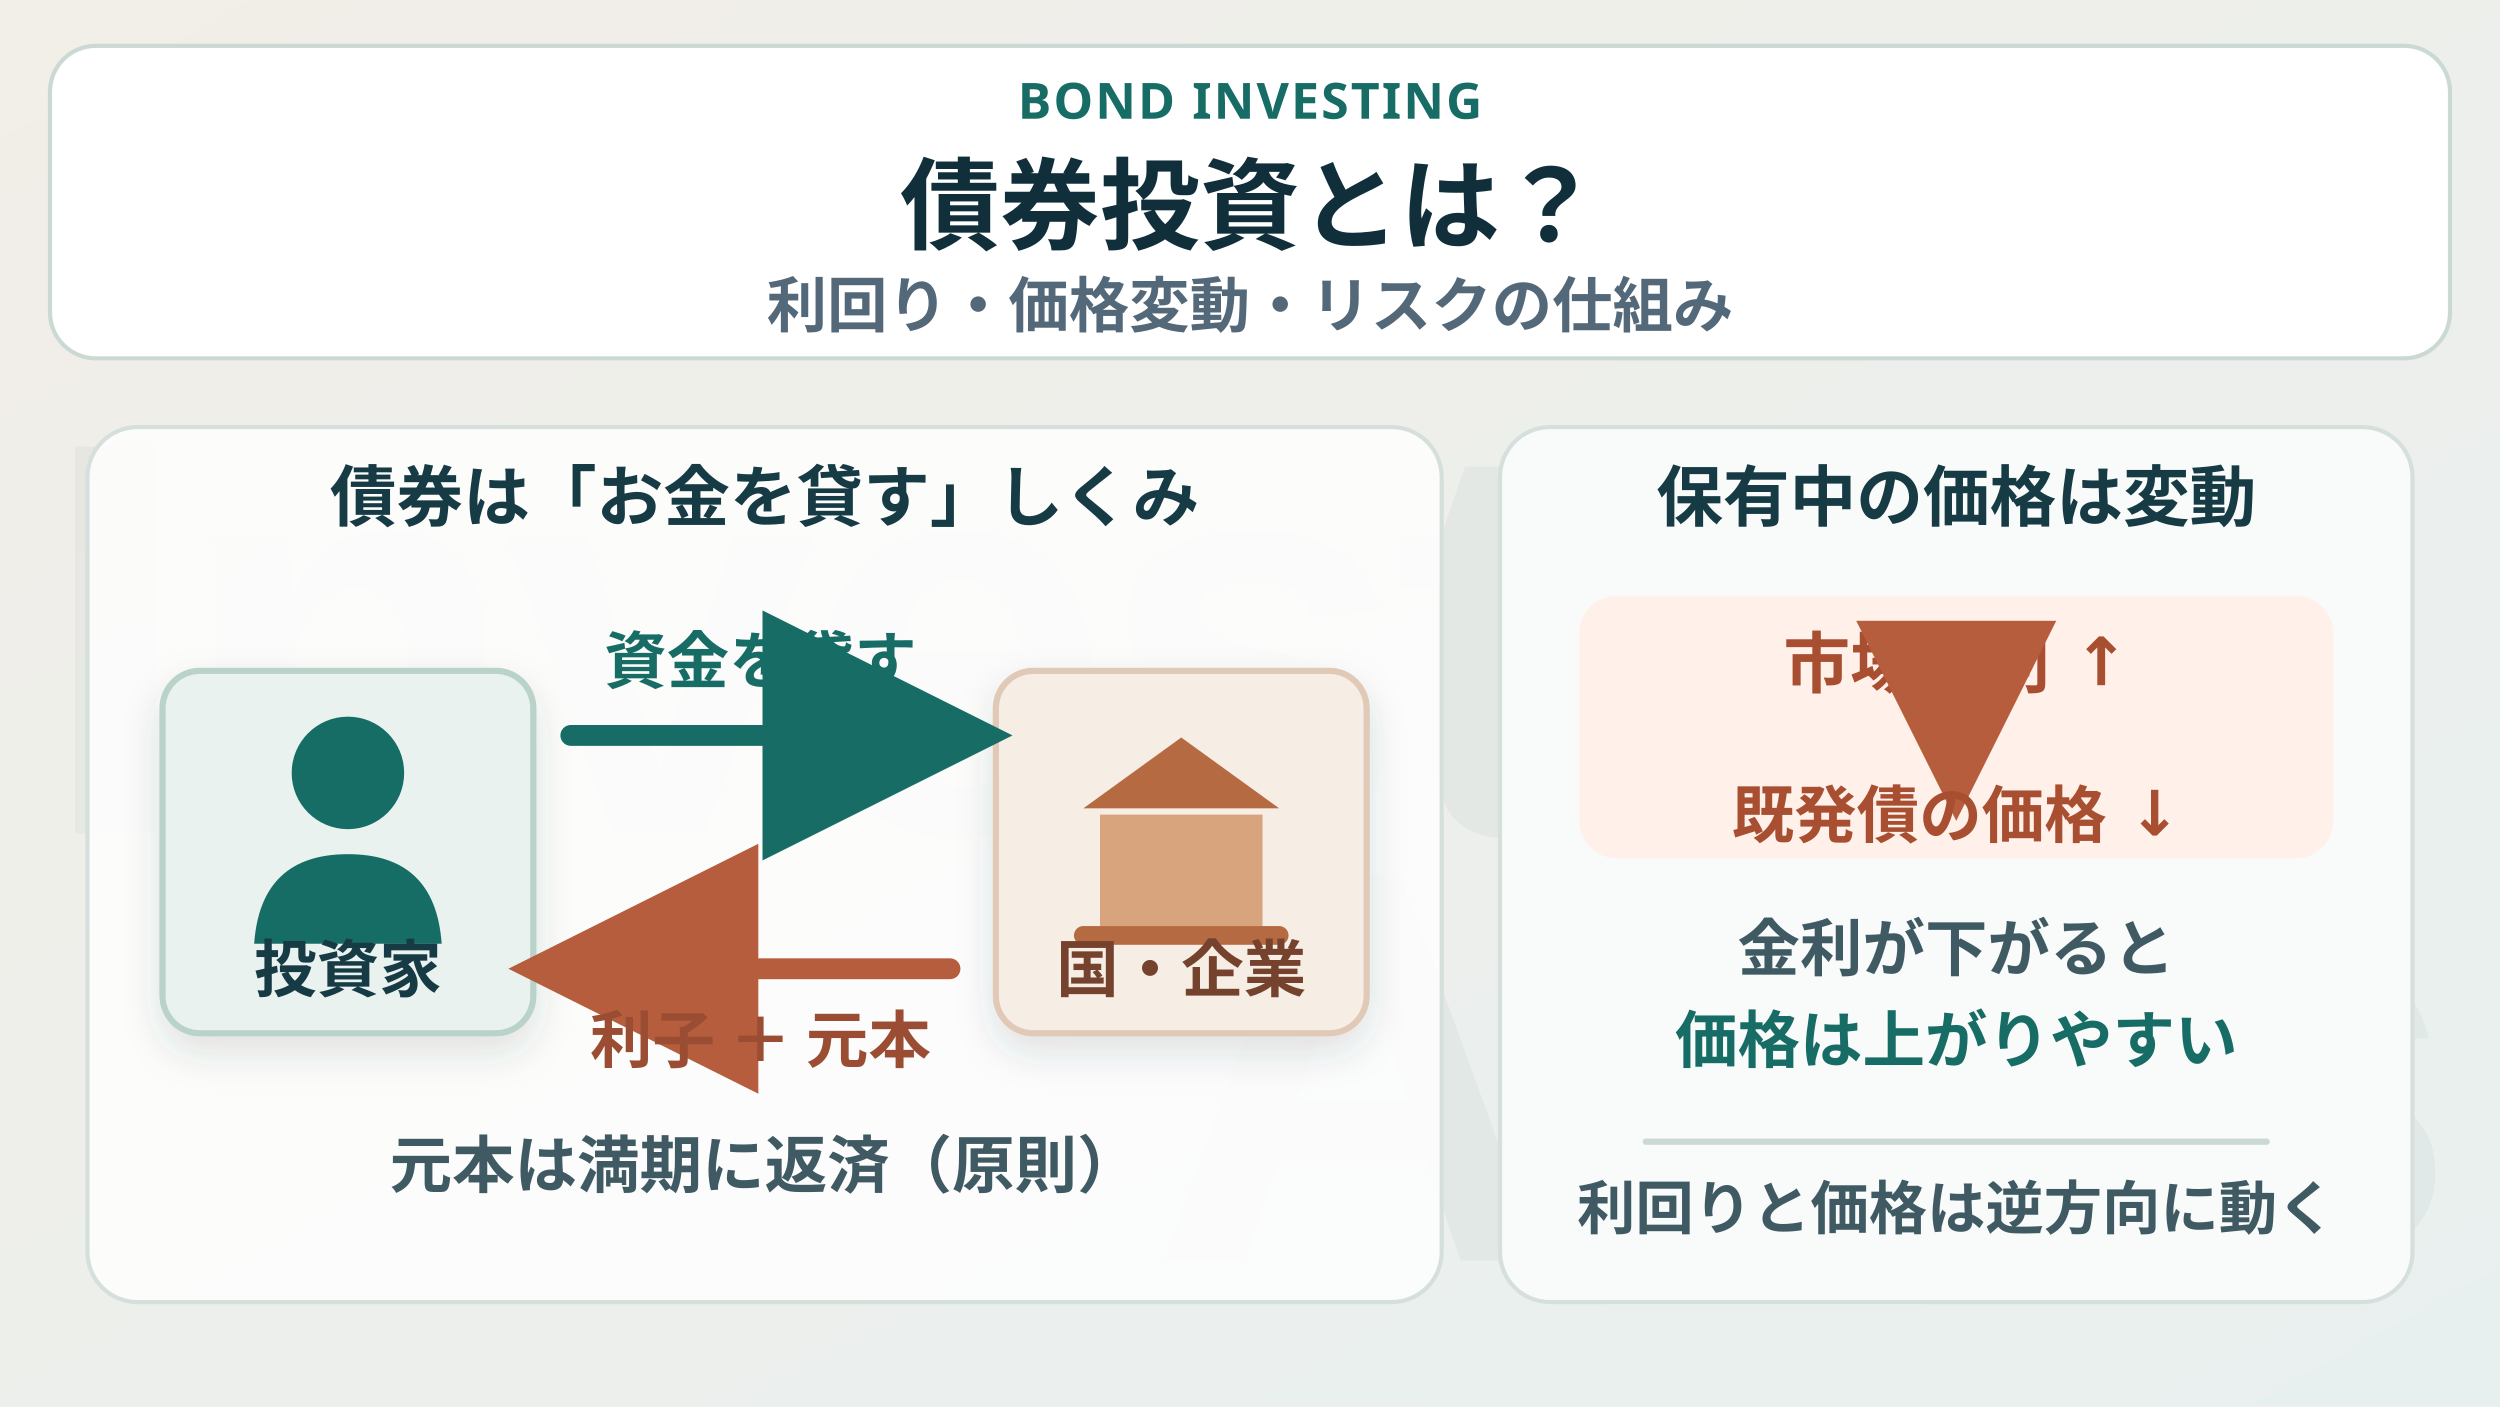
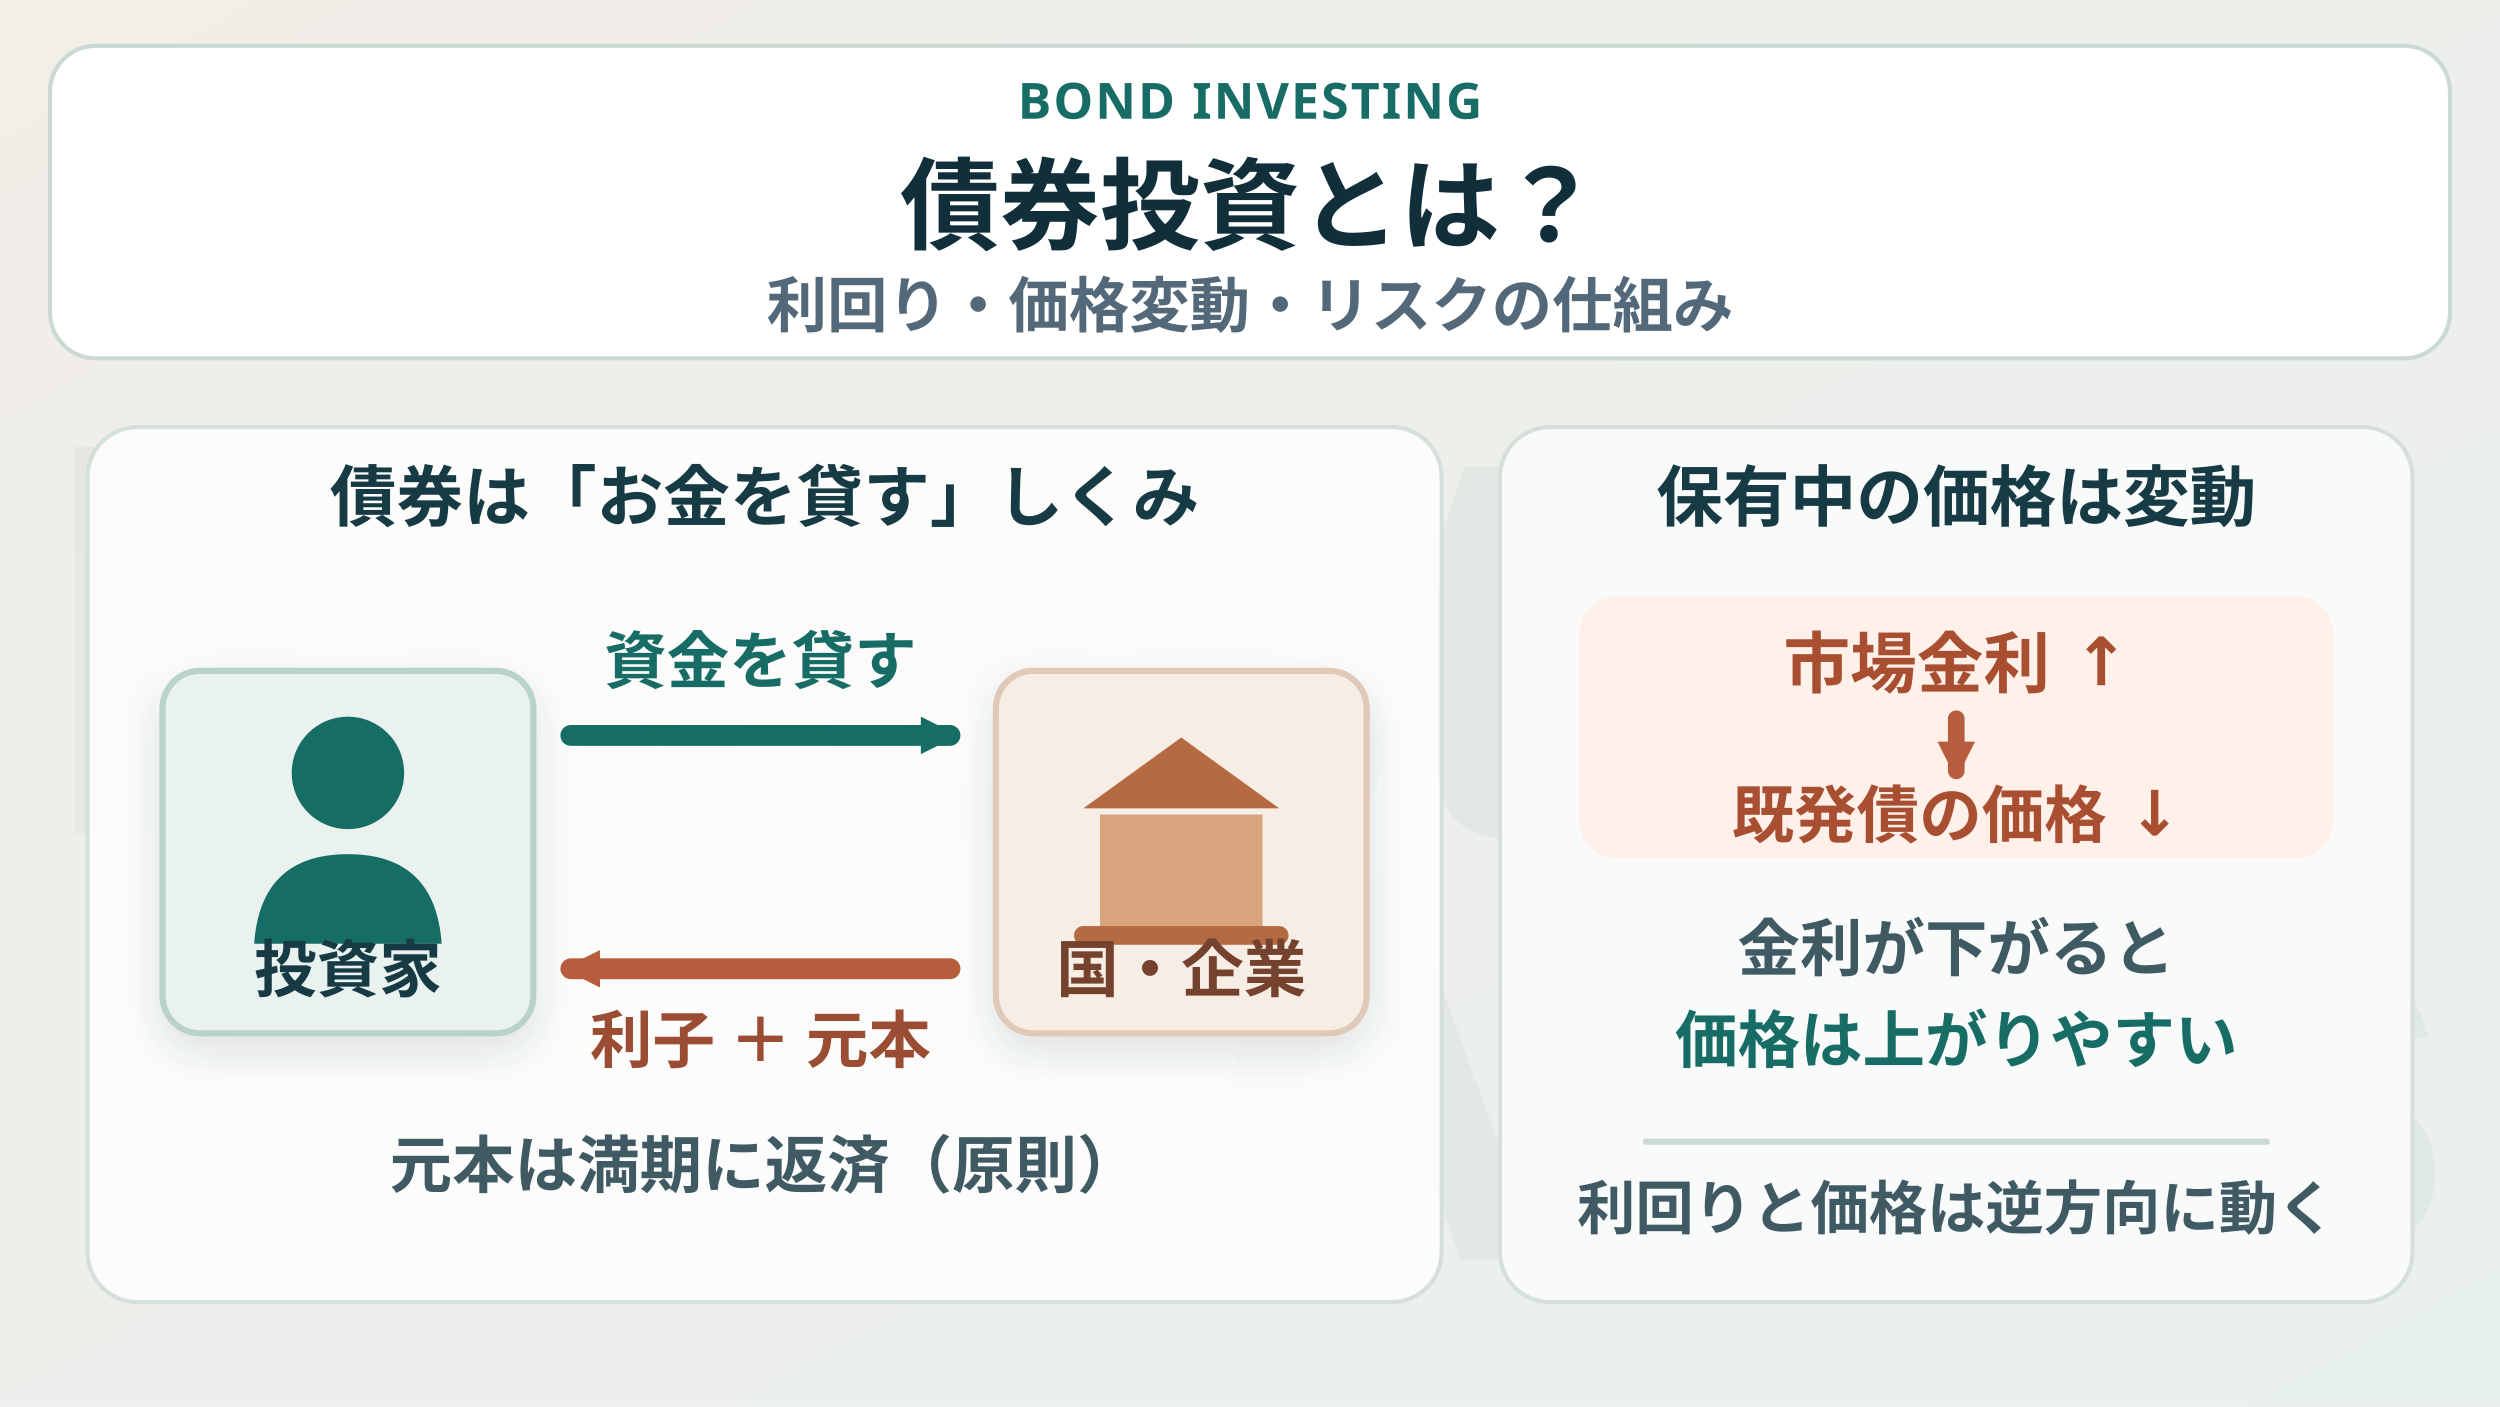
<svg xmlns="http://www.w3.org/2000/svg" width="1200" height="675" viewBox="0 0 1200 675" role="img" aria-labelledby="title desc">
  <defs>
    <linearGradient id="bg" x1="0" y1="0" x2="1" y2="1">
      <stop stop-color="#f2eee8" />
      <stop offset="1" stop-color="#e8f0ef" />
    </linearGradient>
    <linearGradient id="bond" x1="0" y1="0" x2="0" y2="1">
      <stop stop-color="#fff" />
      <stop offset="1" stop-color="#f7f3e9" />
    </linearGradient>
    <filter id="shadow" x="-20%" y="-20%" width="140%" height="150%">
      <feDropShadow dx="0" dy="8" stdDeviation="9" flood-color="#263d4a" flood-opacity=".14" />
    </filter>
-     <marker id="arrowTeal" markerWidth="12" markerHeight="12" refX="9" refY="6" orient="auto">
-       <path d="M0 0 L12 6 L0 12 Z" fill="#176d65" />
+     <marker id="arrowTeal" markerUnits="userSpaceOnUse" markerWidth="18" markerHeight="18" refX="14" refY="9" orient="auto">
+       <path d="M0 0 L18 9 L0 18 Z" fill="#176d65" />
    </marker>
-     <marker id="arrowOrange" markerWidth="12" markerHeight="12" refX="9" refY="6" orient="auto">
-       <path d="M0 0 L12 6 L0 12 Z" fill="#b65d3d" />
+     <marker id="arrowOrange" markerUnits="userSpaceOnUse" markerWidth="18" markerHeight="18" refX="14" refY="9" orient="auto">
+       <path d="M0 0 L18 9 L0 18 Z" fill="#b65d3d" />
    </marker>
  </defs>
  <rect width="1200" height="675" fill="url(#bg)" />
  <g id="invest-atlas-watermark" font-family="Arial, Helvetica, sans-serif" font-weight="800" font-size="270" letter-spacing="-8" fill="#668b83" opacity=".07">
    <text x="18" y="400">Invest</text>
    <text x="1180" y="605" text-anchor="end">Atlas</text>
  </g>
  <rect x="24" y="22" width="1152" height="150" rx="22" fill="#fff" stroke="#cbd9d5" stroke-width="2" />
  <text x="600" y="57" text-anchor="middle" font-family="sans-serif" font-size="24" font-weight="800" letter-spacing="1" fill="#176d65">BOND INVESTING</text>
  <text x="600" y="116" text-anchor="middle" font-family="sans-serif" font-size="48" font-weight="800" fill="#102f3b">債券投資とは？</text>
  <text x="600" y="157" text-anchor="middle" font-family="sans-serif" font-size="29" font-weight="650" fill="#536879">利回り・価格変動・リスクの仕組み</text>
  <rect x="42" y="205" width="650" height="420" rx="24" fill="#ffffff" fill-opacity=".82" stroke="#d5e0dd" stroke-width="2" />
  <text x="367" y="250" text-anchor="middle" font-family="sans-serif" font-size="32" font-weight="850" fill="#173b45">債券は「お金を貸す」しくみ</text>
  <g filter="url(#shadow)">
    <rect x="78" y="322" width="178" height="174" rx="18" fill="#e9f2ef" stroke="#b9d2ca" stroke-width="3" />
    <circle cx="167" cy="371" r="27" fill="#176d65" />
    <path d="M122 453 Q125 410 167 410 Q209 410 212 453" fill="#176d65" />
    <text x="167" y="476" text-anchor="middle" font-family="sans-serif" font-size="30" font-weight="850" fill="#173b45">投資家</text>
    <rect x="478" y="322" width="178" height="174" rx="18" fill="#f6eee5" stroke="#e0c9b6" stroke-width="3" />
    <path d="M520 388 L567 354 L614 388 Z" fill="#b66a43" />
    <rect x="528" y="391" width="78" height="55" fill="#d8a47d" />
    <path d="M520 449 H614" stroke="#b66a43" stroke-width="9" stroke-linecap="round" />
    <text x="567" y="476" text-anchor="middle" font-family="sans-serif" font-size="30" font-weight="850" fill="#75432e">国・企業</text>
  </g>
  <path d="M274 353 H456" stroke="#176d65" stroke-width="10" stroke-linecap="round" marker-end="url(#arrowTeal)" />
  <text x="365" y="328" text-anchor="middle" font-family="sans-serif" font-size="30" font-weight="800" fill="#176d65">資金を貸す</text>
  <path d="M456 465 H274" stroke="#b65d3d" stroke-width="10" stroke-linecap="round" marker-end="url(#arrowOrange)" />
  <text x="365" y="510" text-anchor="middle" font-family="sans-serif" font-size="30" font-weight="800" fill="#9a4d32">利子 ＋ 元本</text>
  <text x="367" y="570" text-anchor="middle" font-family="sans-serif" font-size="30" font-weight="750" fill="#405a63">元本は満期に返済（原則）</text>
  <rect x="720" y="205" width="438" height="420" rx="24" fill="#f9fbfa" stroke="#d5e0dd" stroke-width="2" />
  <text x="939" y="250" text-anchor="middle" font-family="sans-serif" font-size="32" font-weight="850" fill="#173b45">保有中の価格は変動</text>
  <rect x="758" y="286" width="362" height="126" rx="18" fill="#fff0e9" />
  <text x="939" y="330" text-anchor="middle" font-family="sans-serif" font-size="32" font-weight="850" fill="#a84f32">市場金利 ↑</text>
  <path d="M939 345 V370" stroke="#b65d3d" stroke-width="8" stroke-linecap="round" marker-end="url(#arrowOrange)" />
  <text x="939" y="402" text-anchor="middle" font-family="sans-serif" font-size="30" font-weight="800" fill="#a84f32">既発債の価格 ↓</text>
  <text x="939" y="466" text-anchor="middle" font-family="sans-serif" font-size="30" font-weight="750" fill="#405a63">金利が下がると</text>
  <text x="939" y="510" text-anchor="middle" font-family="sans-serif" font-size="30" font-weight="850" fill="#176d65">価格は上がりやすい</text>
  <path d="M790 548 H1088" stroke="#cbd9d5" stroke-width="3" stroke-linecap="round" />
  <text x="939" y="590" text-anchor="middle" font-family="sans-serif" font-size="28" font-weight="750" fill="#405a63">利回りと価格は逆方向に動く</text>
</svg>
